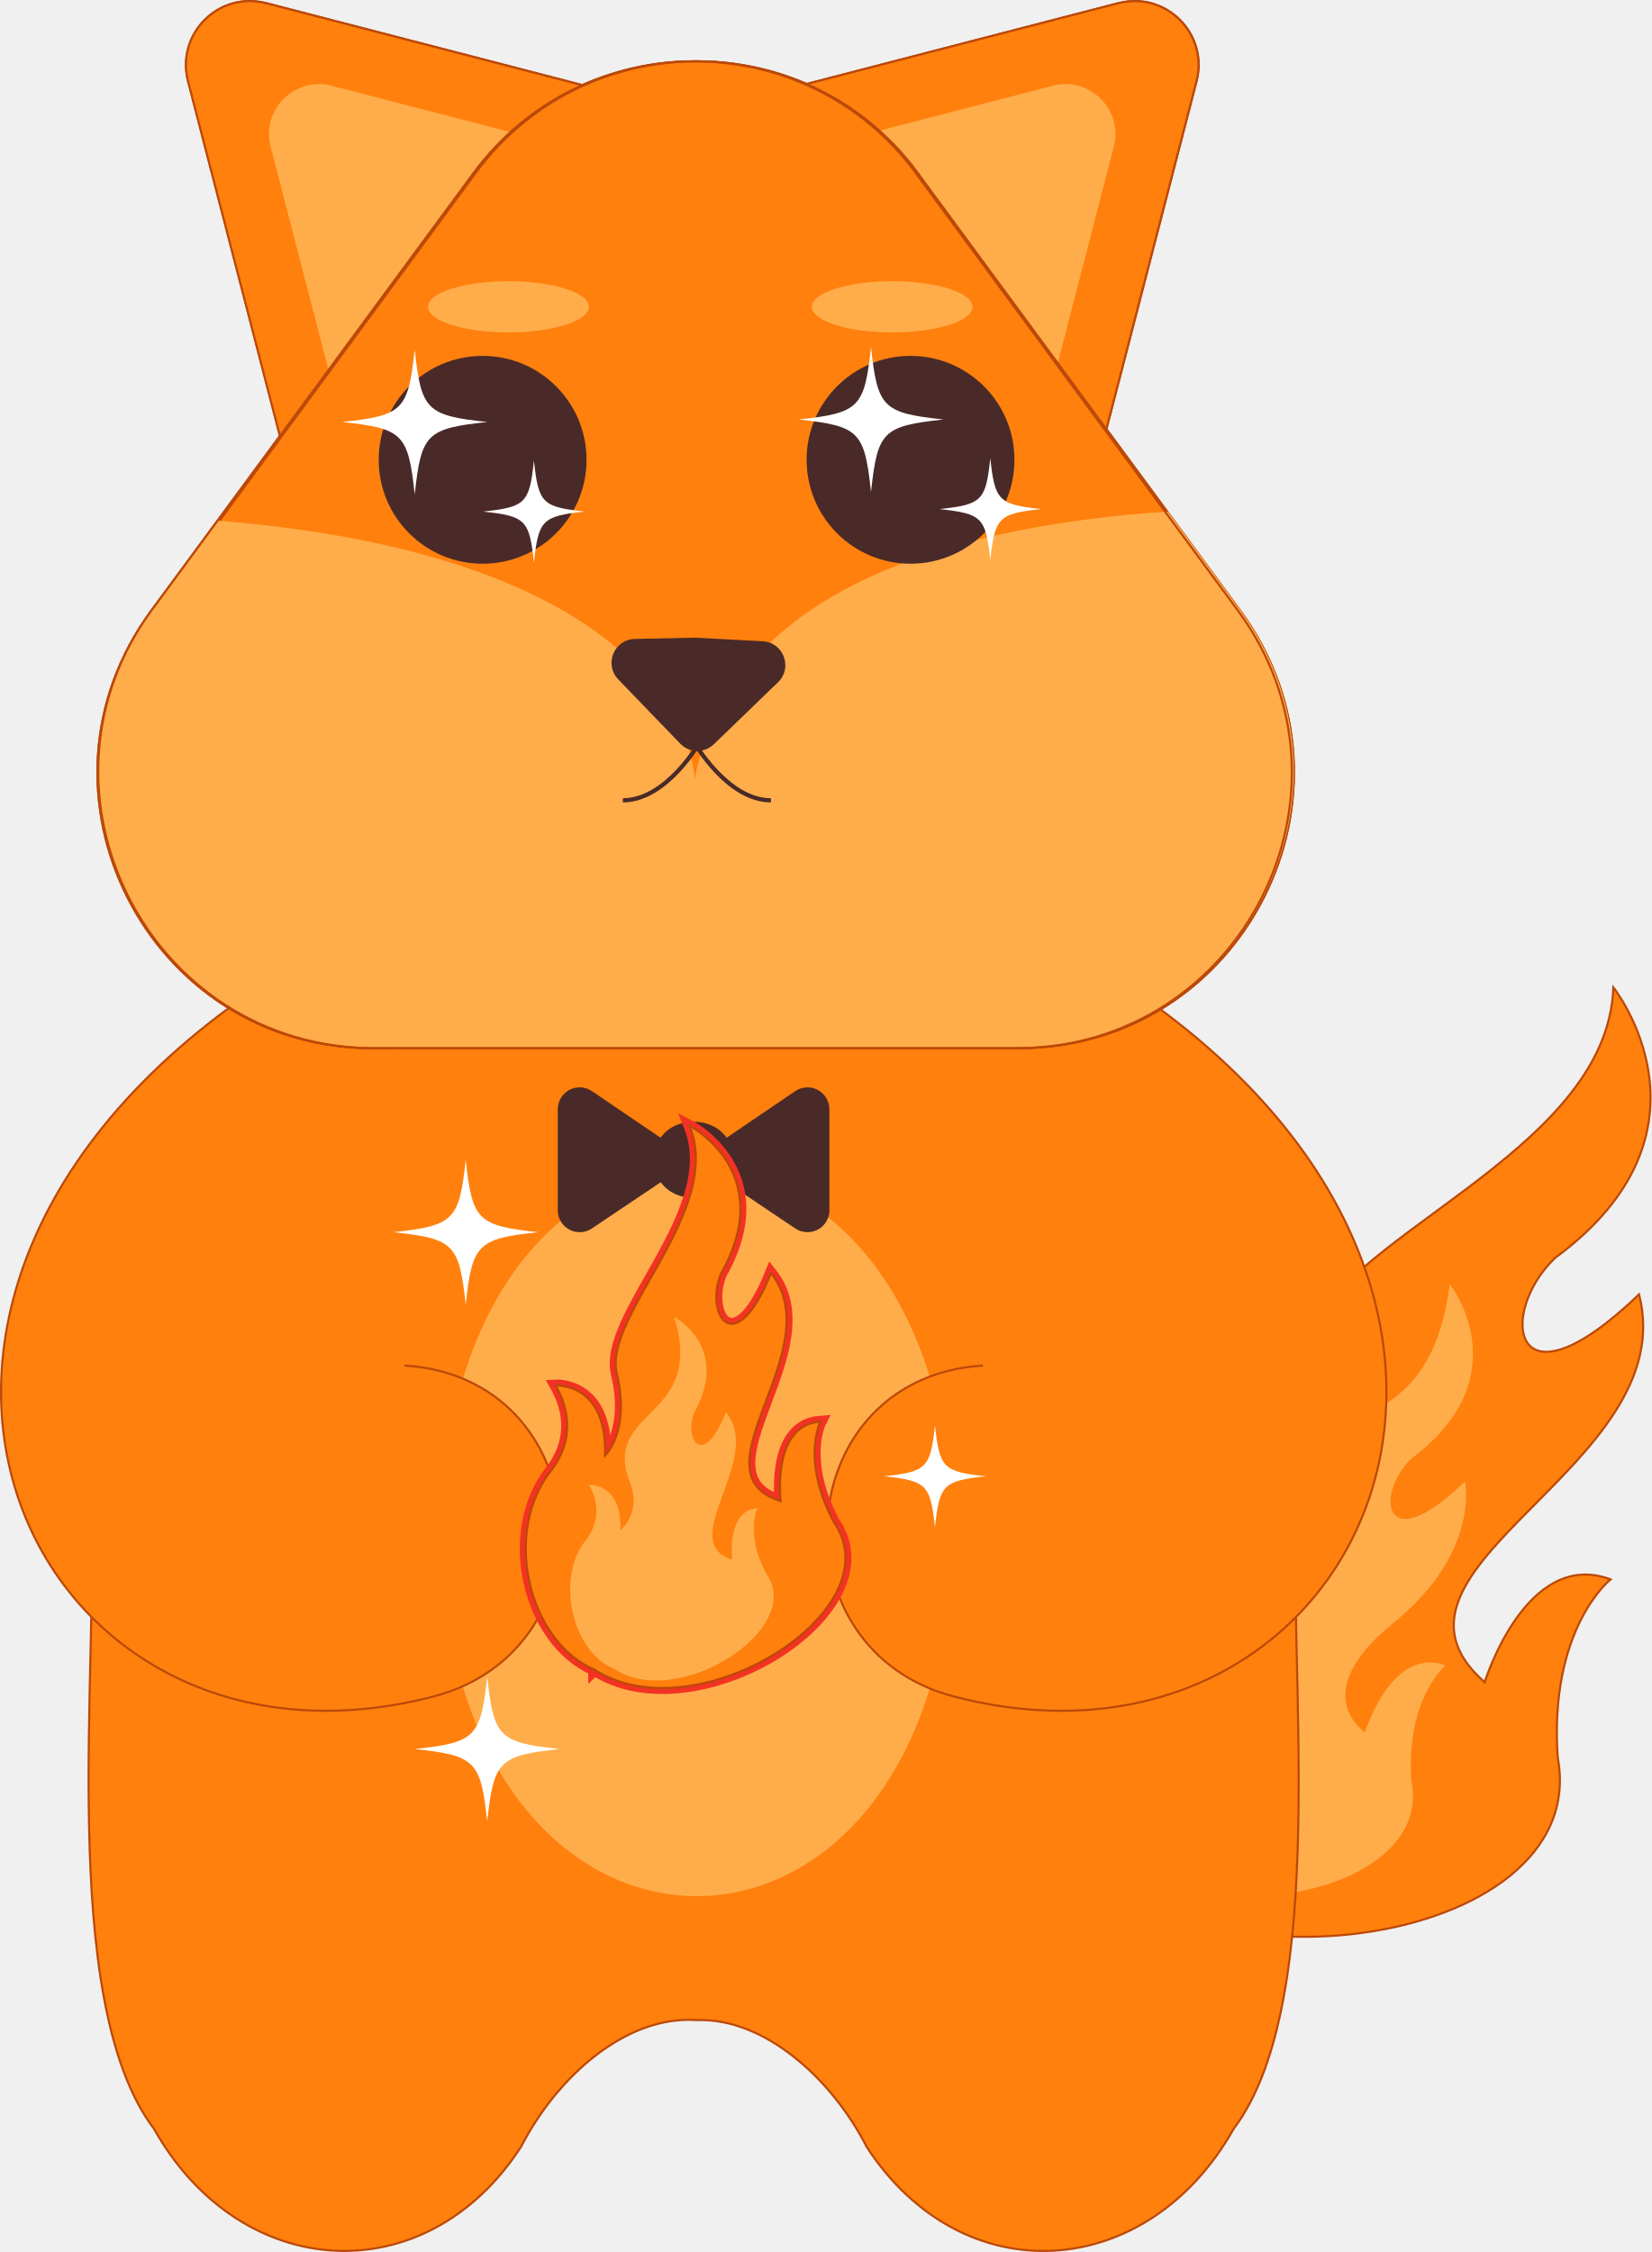
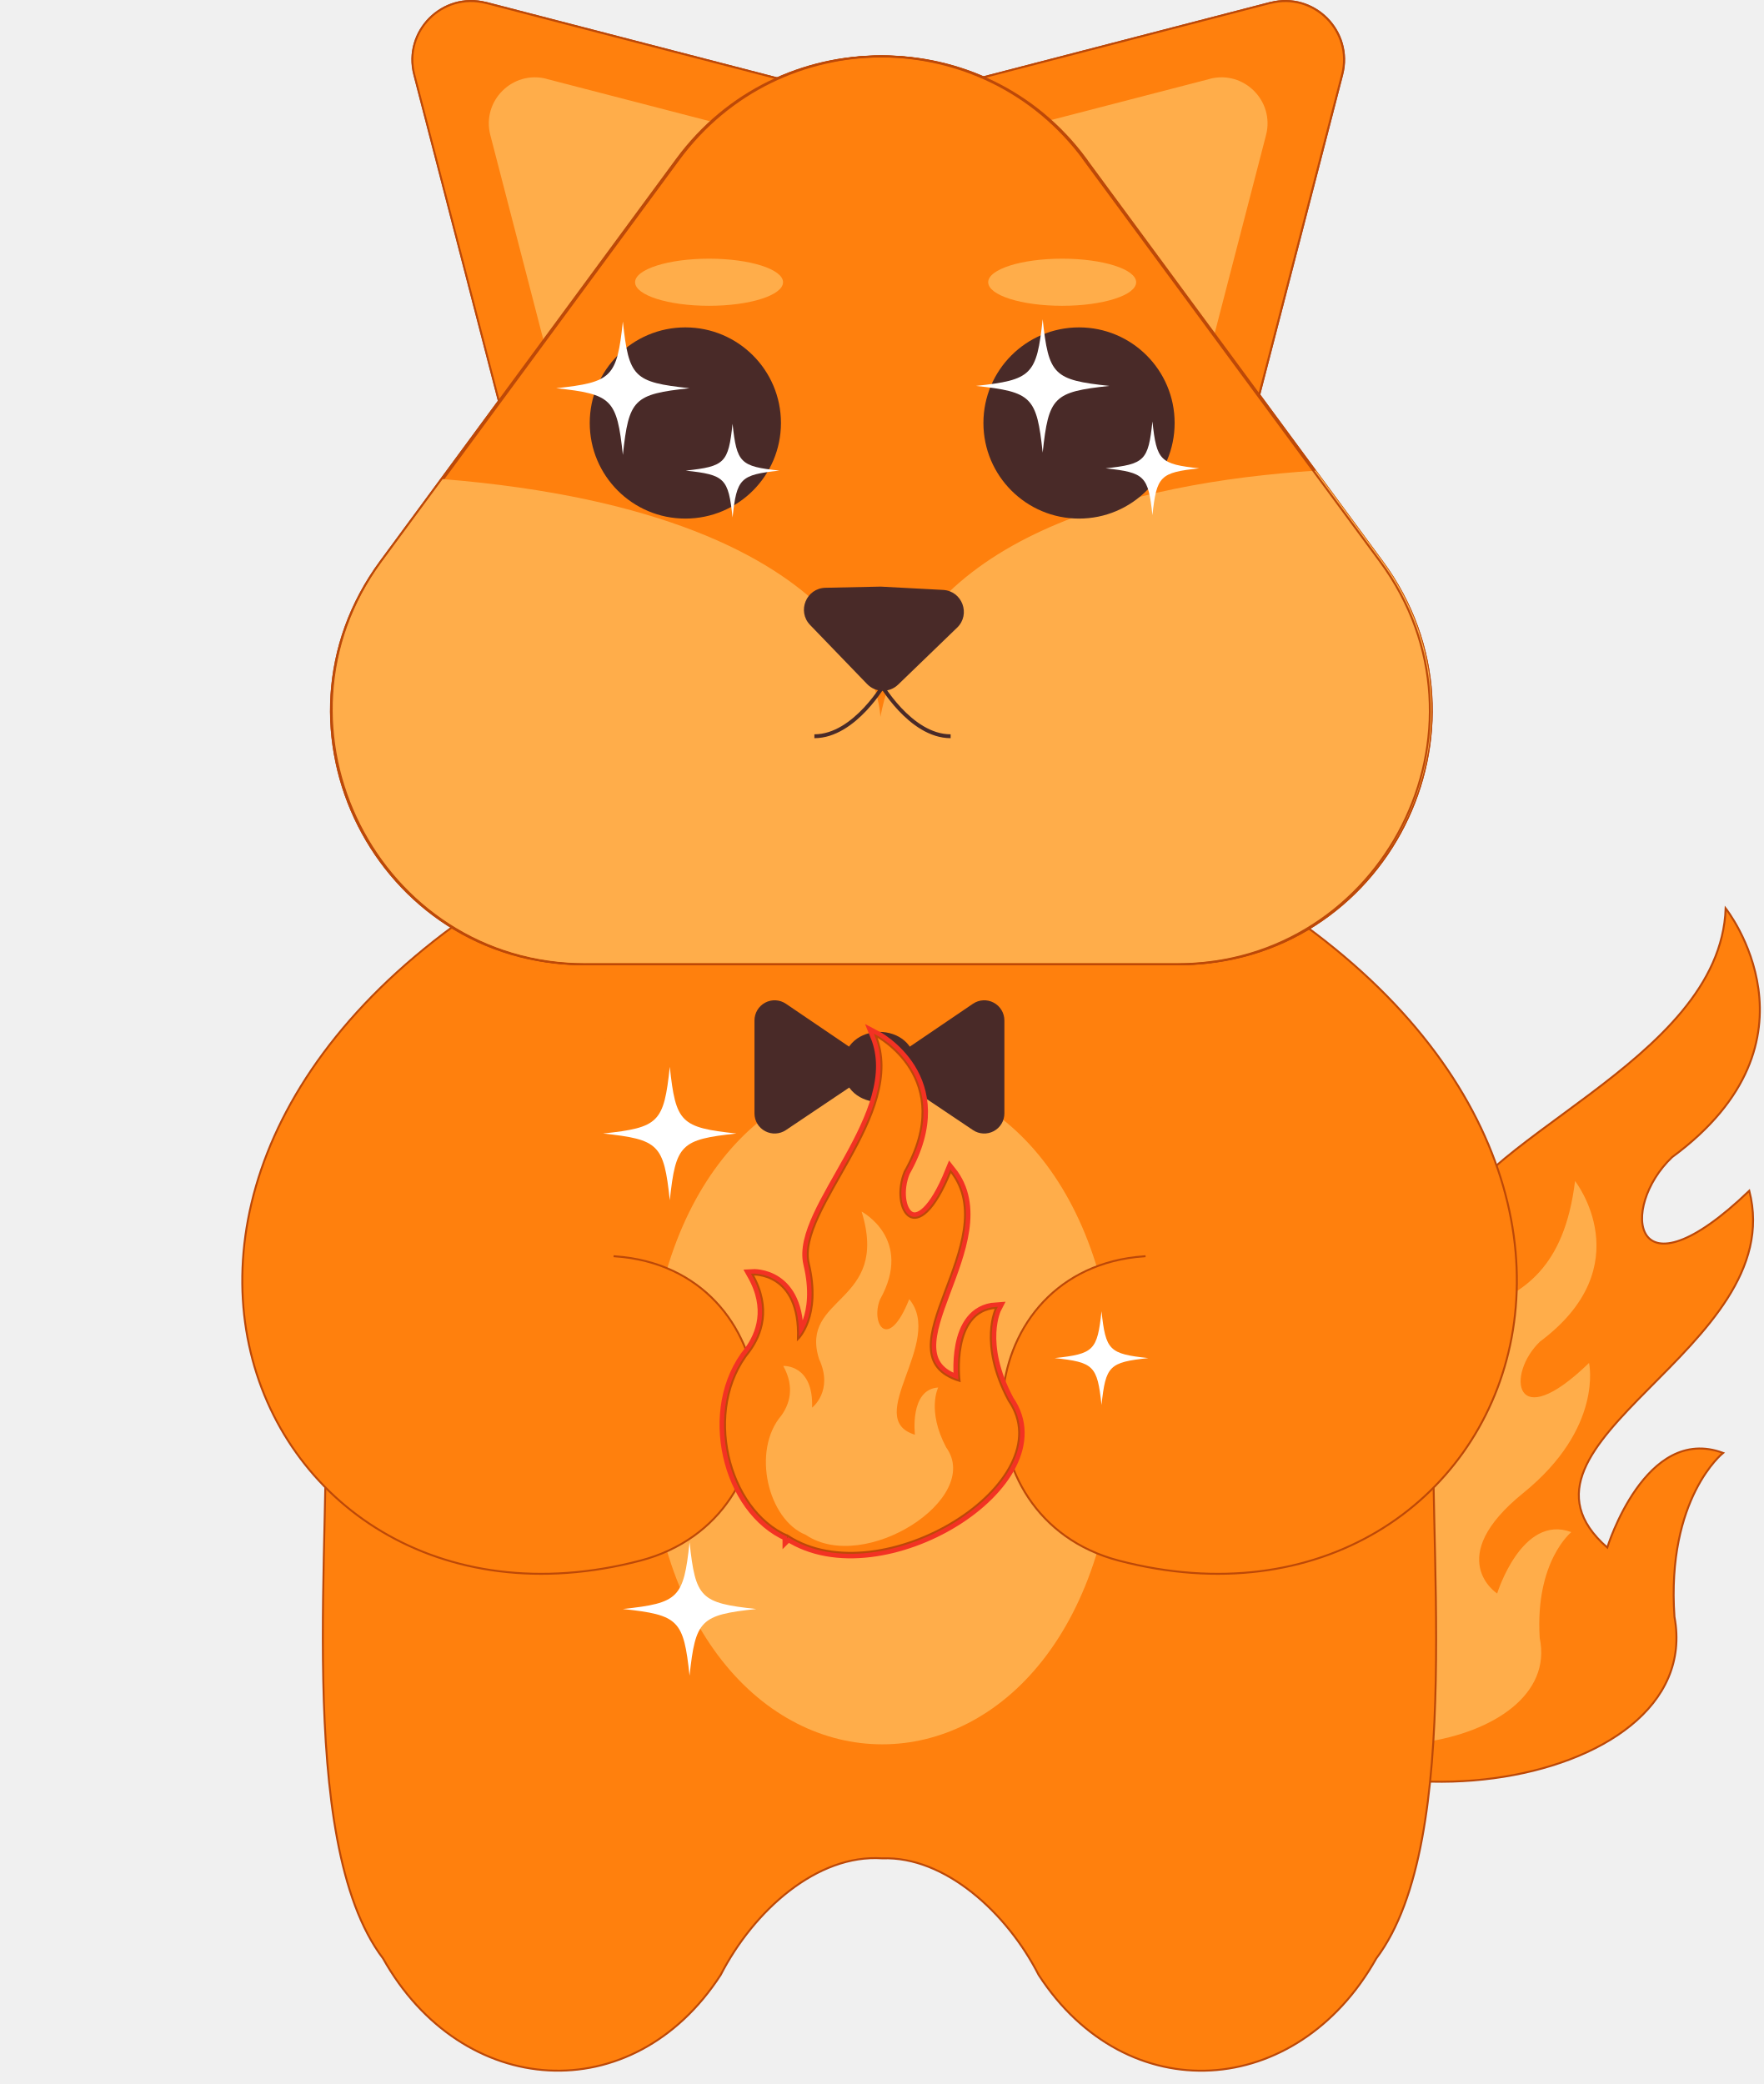
- <svg xmlns="http://www.w3.org/2000/svg" id="Capa_1" data-name="Capa 1" viewBox="0 0 692.65 944.39">
+ <svg xmlns="http://www.w3.org/2000/svg" id="Capa_1" data-name="Capa 1" viewBox="-110 0 804 950">
  <defs>
    <style>
      .cls-1, .cls-2 {
        fill: #492a28;
      }

      .cls-3 {
        stroke-width: 5.29px;
      }

      .cls-3, .cls-4, .cls-5, .cls-6, .cls-7 {
        stroke-miterlimit: 8.82;
      }

      .cls-3, .cls-4, .cls-7 {
        fill: none;
      }

      .cls-3, .cls-6 {
        stroke: #f33223;
      }

      .cls-8 {
        fill: #fff;
      }

      .cls-4 {
        stroke: #492a28;
        stroke-width: 1.76px;
      }

      .cls-9 {
        fill: #ffad4a;
      }

      .cls-2 {
        fill-rule: evenodd;
      }

      .cls-5 {
        fill: #ff800d;
      }

      .cls-5, .cls-7 {
        stroke: #bc4808;
        stroke-width: .88px;
      }

      .cls-6 {
        fill: #f33223;
        stroke-width: 5px;
      }
    </style>
  </defs>
  <path class="cls-5" d="M439.1,764.95c-37.27-40.56-21.71-125.9,33.69-153.7,14.75-8.4,31.48-25.1,28.51-57.39,0,0,37.33,14.09,12.56,64.58,0,0,25.49-8.79,34.01-53.67,8.63-45.41,126.26-80.01,128.73-150.71,0,0,47.98,60.22-24.41,113.44-24.25,23.08-18.49,66.86,35.19,15.3,18.59,72.26-119.62,114.58-64.74,162.65,0,0,17.32-56.38,52.8-43.13,0,0-25.91,20.51-22.17,74.73,15.2,81.18-163.69,105.75-214.15,27.86h0l-.03.03Z" />
  <path class="cls-9" d="M455.15,765.47c-23.66-24.48-12.69-82.68,22.07-99.21,9.44-5.47,20.15-16.31,18.39-37.11,0,0,23.76,8.95,7.75,41.6,0,0,22.26-5.27,21.91-34.73,6.48-55.2,72.88-17.41,82.68-97.65,0,0,30.37,38.64-15.98,73.2-15.49,14.84-12.14,43.23,22.36,9.73,0,0,6.71,29.59-30.01,59.31-36.72,29.72-11.88,45.8-11.88,45.8,0,0,11.26-36.42,33.82-27.99,0,0-16.6,13.31-14.42,48.27,10.77,51.3-105.46,69.07-136.68,18.78" />
  <path class="cls-5" d="M543.88,630.84c-4.1,65.82,14.48,207.57-26.53,261.93-36.13,64.25-113.73,69.4-153.9,7.52-14.48-28.42-42.77-54.16-71.22-53.15-29.82-2.05-58.65,23.83-73.73,53.15-40.1,61.84-117.86,56.73-153.9-7.52-40.95-53.84-22.85-196.7-26.56-261.93,10.38-364.95,495.47-365.08,505.86,0h-.03Z" />
  <path class="cls-9" d="M399.42,642.79c-2.8,203.18-211.77,203.14-214.54,0,2.77-203.14,211.77-203.14,214.54,0" />
  <g>
    <path class="cls-1" d="M307.31,486.38c.33,21.32-33.2,21.32-32.88,0-.33-21.32,33.2-21.32,32.88,0" />
    <path class="cls-2" d="M248.26,457.58c-2.83-1.92-6.44-2.12-9.47-.52-2.99,1.59-4.88,4.72-4.88,8.14v42.35c0,3.39,1.86,6.51,4.88,8.1,2.99,1.59,6.64,1.4,9.44-.49,16.86-11.33,42.64-28.64,42.64-28.64,0,0-25.71-17.48-42.61-28.94Z" />
    <path class="cls-2" d="M333.48,457.58c2.83-1.92,6.44-2.12,9.47-.52,2.99,1.59,4.88,4.72,4.88,8.14v42.35c0,3.39-1.86,6.51-4.88,8.1-2.99,1.59-6.64,1.4-9.44-.49-16.86-11.33-42.64-28.64-42.64-28.64,0,0,25.71-17.48,42.61-28.94Z" />
  </g>
  <path class="cls-5" d="M169.69,572.64c1.46.1,2.93.23,4.36.39,76.95,8.82,82.74,118.84,7.78,138.4C-.97,759.12-104.45,510.89,162.43,383.33" />
  <path class="cls-5" d="M412.18,572.64c-1.46.1-2.93.23-4.36.39-76.95,8.82-82.74,118.84-7.78,138.4,182.8,47.69,286.28-200.54,19.4-328.1" />
  <path class="cls-5" d="M469.11,1.3l-149.27,38.7c-20.08,5.21-26.92,30.27-12.24,44.92l110.6,110.6c14.68,14.68,39.74,7.84,44.95-12.24l38.67-149.27c5.14-19.79-12.89-37.82-32.68-32.68h-.03v-.03Z" />
  <path class="cls-9" d="M441.58,35.93l-94.49,24.48c-15.72,4.07-21.09,23.7-9.6,35.19l70.01,70.01c11.49,11.49,31.12,6.15,35.19-9.6l24.48-94.49c4-15.49-10.09-29.62-25.62-25.62" />
  <path class="cls-5" d="M111.62,1.3l149.27,38.7c20.08,5.21,26.92,30.27,12.24,44.92l-110.6,110.6c-14.68,14.68-39.74,7.84-44.95-12.24L78.91,34.01C73.76,14.22,91.8-3.82,111.59,1.33h.03v-.03Z" />
  <path class="cls-9" d="M139.16,35.93l94.49,24.48c15.72,4.07,21.09,23.7,9.6,35.19l-70.01,70.01c-11.49,11.49-31.12,6.15-35.19-9.6l-24.48-94.49c-4-15.49,10.09-29.62,25.62-25.62" />
  <path class="cls-5" d="M384.97,72.61l135.02,183.35c56.05,76.1,1.69,183.58-92.8,183.58H157.19c-94.49,0-148.85-107.48-92.8-183.58L199.41,72.61c46.06-62.56,139.57-62.56,185.63,0h-.07Z" />
  <path class="cls-9" d="M157.16,439.02h270c94.49,0,148.85-107.48,92.8-183.58l-30.14-40.95c-84.08,5.53-182.54,30.01-198.49,112.3,0,0-.52-92.25-199.66-108.46l-27.34,37.14c-56.02,76.1-1.69,183.58,92.8,183.58" />
  <path class="cls-1" d="M326.28,286.11l-26.85,25.94c-3.97,3.84-10.32,3.74-14.16-.26l-25.97-26.92c-6.05-6.28-1.76-16.76,7-16.96,13.48-.78,40.07-.1,53.58,1.01,8.72.46,12.69,11.1,6.41,17.19" />
  <path class="cls-4" d="M293.73,310.84s-13.93,24.74-32.45,24.74" />
  <path class="cls-4" d="M290.9,310.84s13.93,24.74,32.45,24.74" />
  <path class="cls-1" d="M231.14,192.04c.33,37.14-36.1,37.17-35.77,0-.33-37.14,36.1-37.14,35.77,0" />
  <path class="cls-1" d="M392.1,192.04c.33,37.14-36.1,37.17-35.77,0-.33-37.14,36.1-37.14,35.77,0" />
  <path class="cls-9" d="M407.95,128.63c1.17,13.83-68.65,13.83-67.44,0-1.17-13.83,68.65-13.83,67.44,0" />
  <path class="cls-9" d="M246.96,128.63c1.17,13.83-68.65,13.83-67.44,0-1.17-13.83,68.65-13.83,67.44,0" />
  <path class="cls-7" d="M384.13,72.61l135.02,183.35c56.05,76.1,1.69,183.58-92.8,183.58H156.34c-94.49,0-148.85-107.48-92.8-183.58L198.56,72.61c46.06-62.56,139.57-62.56,185.63,0h-.07Z" />
  <path class="cls-3" d="M160.9,150.54l101,.59v82.9l-101-.59v-73.59" />
  <path class="cls-3" d="M261.93,150.54l-101,.59v82.9l101-.59v-73.59" />
  <path class="cls-3" d="M320.75,150.99l101,.59v82.9l-101-.59v-73.59" />
  <path class="cls-3" d="M421.75,150.99l-101,.59v82.9l101-.59v-73.59" />
  <path class="cls-3" d="M261.93,192.26h58.82" />
  <path class="cls-5" d="M469.05,1.33l-149.27,38.7c-20.08,5.21-26.92,30.27-12.24,44.92l110.6,110.6c14.68,14.68,39.74,7.84,44.95-12.24l38.67-149.27c5.14-19.79-12.89-37.82-32.68-32.68h-.03v-.03Z" />
  <path class="cls-9" d="M441.51,35.96l-94.49,24.48c-15.72,4.07-21.09,23.7-9.6,35.19l70.01,70.01c11.49,11.49,31.12,6.15,35.19-9.6l24.48-94.49c4-15.49-10.09-29.62-25.62-25.62" />
  <path class="cls-5" d="M111.55,1.33l149.27,38.7c20.08,5.21,26.92,30.27,12.24,44.92l-110.6,110.6c-14.68,14.68-39.74,7.84-44.95-12.24L78.84,34.04C73.7,14.25,91.73-3.78,111.52,1.36h.03v-.03Z" />
  <path class="cls-9" d="M139.09,35.96l94.49,24.48c15.72,4.07,21.09,23.7,9.6,35.19l-70.01,70.01c-11.49,11.49-31.12,6.15-35.19-9.6l-24.48-94.49c-4-15.49,10.09-29.62,25.62-25.62" />
  <path class="cls-5" d="M384.94,72.64l135.02,183.35c56.05,76.1,1.69,183.58-92.8,183.58H157.16c-94.49,0-148.85-107.48-92.8-183.58L199.37,72.64c46.06-62.56,139.57-62.56,185.63,0h-.07Z" />
  <path class="cls-9" d="M157.12,439.06h270c94.49,0,148.85-107.48,92.8-183.58l-30.14-40.95c-84.08,5.53-182.54,30.01-198.49,112.3,0,0-.52-92.25-199.66-108.46l-27.34,37.14c-56.02,76.1-1.69,183.58,92.8,183.58" />
  <path class="cls-1" d="M326.25,286.14l-26.85,25.94c-3.97,3.84-10.32,3.74-14.16-.26l-25.97-26.92c-6.05-6.28-1.76-16.76,7-16.96l24.64-.52h.75l28.22,1.5c8.72.46,12.69,11.1,6.41,17.19" />
  <path class="cls-4" d="M293.67,310.88s-13.93,24.74-32.45,24.74" />
  <path class="cls-4" d="M290.87,310.88s13.93,24.74,32.45,24.74" />
  <circle class="cls-1" cx="381.85" cy="192.82" r="43.58" />
  <circle class="cls-1" cx="202.4" cy="192.82" r="43.58" />
  <path class="cls-9" d="M407.89,128.66c0,5.92-15.1,10.74-33.72,10.74s-33.72-4.82-33.72-10.74,15.1-10.74,33.72-10.74,33.72,4.82,33.72,10.74" />
  <path class="cls-9" d="M246.93,128.66c0,5.92-15.1,10.74-33.72,10.74s-33.72-4.82-33.72-10.74,15.1-10.74,33.72-10.74,33.72,4.82,33.72,10.74" />
  <path class="cls-7" d="M384.09,72.64l135.02,183.35c56.05,76.1,1.69,183.58-92.8,183.58H156.31c-94.49,0-148.85-107.48-92.8-183.58L198.53,72.64c46.06-62.56,139.57-62.56,185.63,0h-.07Z" />
  <path class="cls-8" d="M204.32,176.97c-25.45,2.73-27.67,4.95-30.4,30.4-2.73-25.45-4.95-27.67-30.4-30.4,25.45-2.73,27.67-4.95,30.4-30.4,2.73,25.45,4.95,27.67,30.4,30.4Z" />
  <path class="cls-8" d="M245.27,214.53c-17.87,1.92-19.43,3.48-21.35,21.35-1.92-17.87-3.48-19.43-21.35-21.35,17.87-1.92,19.43-3.48,21.35-21.35,1.92,17.87,3.48,19.43,21.35,21.35Z" />
  <path class="cls-8" d="M395.68,175.92c-25.45,2.73-27.67,4.95-30.4,30.4-2.73-25.45-4.95-27.67-30.4-30.4,25.45-2.73,27.67-4.95,30.4-30.4,2.73,25.45,4.95,27.67,30.4,30.4Z" />
  <path class="cls-8" d="M436.66,213.49c-17.87,1.92-19.43,3.48-21.35,21.35-1.92-17.87-3.48-19.43-21.35-21.35,17.87-1.92,19.43-3.48,21.35-21.35,1.92,17.87,3.48,19.43,21.35,21.35Z" />
  <path class="cls-8" d="M413.45,619.09c-17.87,1.92-19.43,3.48-21.35,21.35-1.92-17.87-3.48-19.43-21.35-21.35,17.87-1.92,19.43-3.48,21.35-21.35,1.92,17.87,3.48,19.43,21.35,21.35Z" />
  <path class="cls-8" d="M225.71,516.72c-25.45,2.73-27.67,4.95-30.4,30.4-2.73-25.45-4.95-27.67-30.4-30.4,25.45-2.73,27.67-4.95,30.4-30.4,2.73,25.45,4.95,27.67,30.4,30.4Z" />
  <path class="cls-8" d="M234.72,733.47c-25.45,2.73-27.67,4.95-30.4,30.4-2.73-25.45-4.95-27.67-30.4-30.4,25.45-2.73,27.67-4.95,30.4-30.4,2.73,25.45,4.95,27.67,30.4,30.4Z" />
  <g>
    <path class="cls-6" d="M249.21,700.17c-27.63-11.88-38.96-57.91-17.58-84.17,5.47-7.49,10.09-19.56,1.4-34.99,0,0,21.78-1.33,20.7,29.39,0,0,10.74-10.09,4.95-34.37-5.86-24.58,45.08-68.13,30.5-103.9,0,0,37.37,19.3,13.18,62.01-6.93,16.93,5.73,37.46,20.96-.23,25.42,31.87-34.01,83.85,4.07,95.57,0,0-3.97-31.96,16.7-33.3,0,0-8.33,16.01,5.66,42.22,25.71,37.07-57.97,89.32-100.55,61.75h0v.03Z" />
    <path class="cls-5" d="M249.21,700.17c-27.63-11.88-38.96-57.91-17.58-84.17,5.47-7.49,10.09-19.56,1.4-34.99,0,0,21.78-1.33,20.7,29.39,0,0,10.74-10.09,4.95-34.37-5.86-24.58,45.08-68.13,30.5-103.9,0,0,37.37,19.3,13.18,62.01-6.93,16.93,5.73,37.46,20.96-.23,25.42,31.87-34.01,83.85,4.07,95.57,0,0-3.97-31.96,16.7-33.3,0,0-8.33,16.01,5.66,42.22,25.71,37.07-57.97,89.32-100.55,61.75h0v.03Z" />
    <path class="cls-9" d="M257.31,699.68c-17.28-6.9-24.8-38.38-11.16-54.39,3.48-4.85,6.41-12.63.88-22.62,0,0,13.83-.85,13.15,19.01,0,0,9.93-7.62,3.16-22.2-9.11-28.97,32.45-24.97,19.4-67.18,0,0,23.79,12.47,8.4,40.07-4.39,10.87,3.61,24.25,13.31-.13,16.18,19.4-21.48,54.46,2.6,61.78,0,0-2.54-20.67,10.61-21.52,0,0-5.31,10.35,3.61,27.28,16.83,23.18-37.14,58-63.96,39.91" />
  </g>
</svg>
